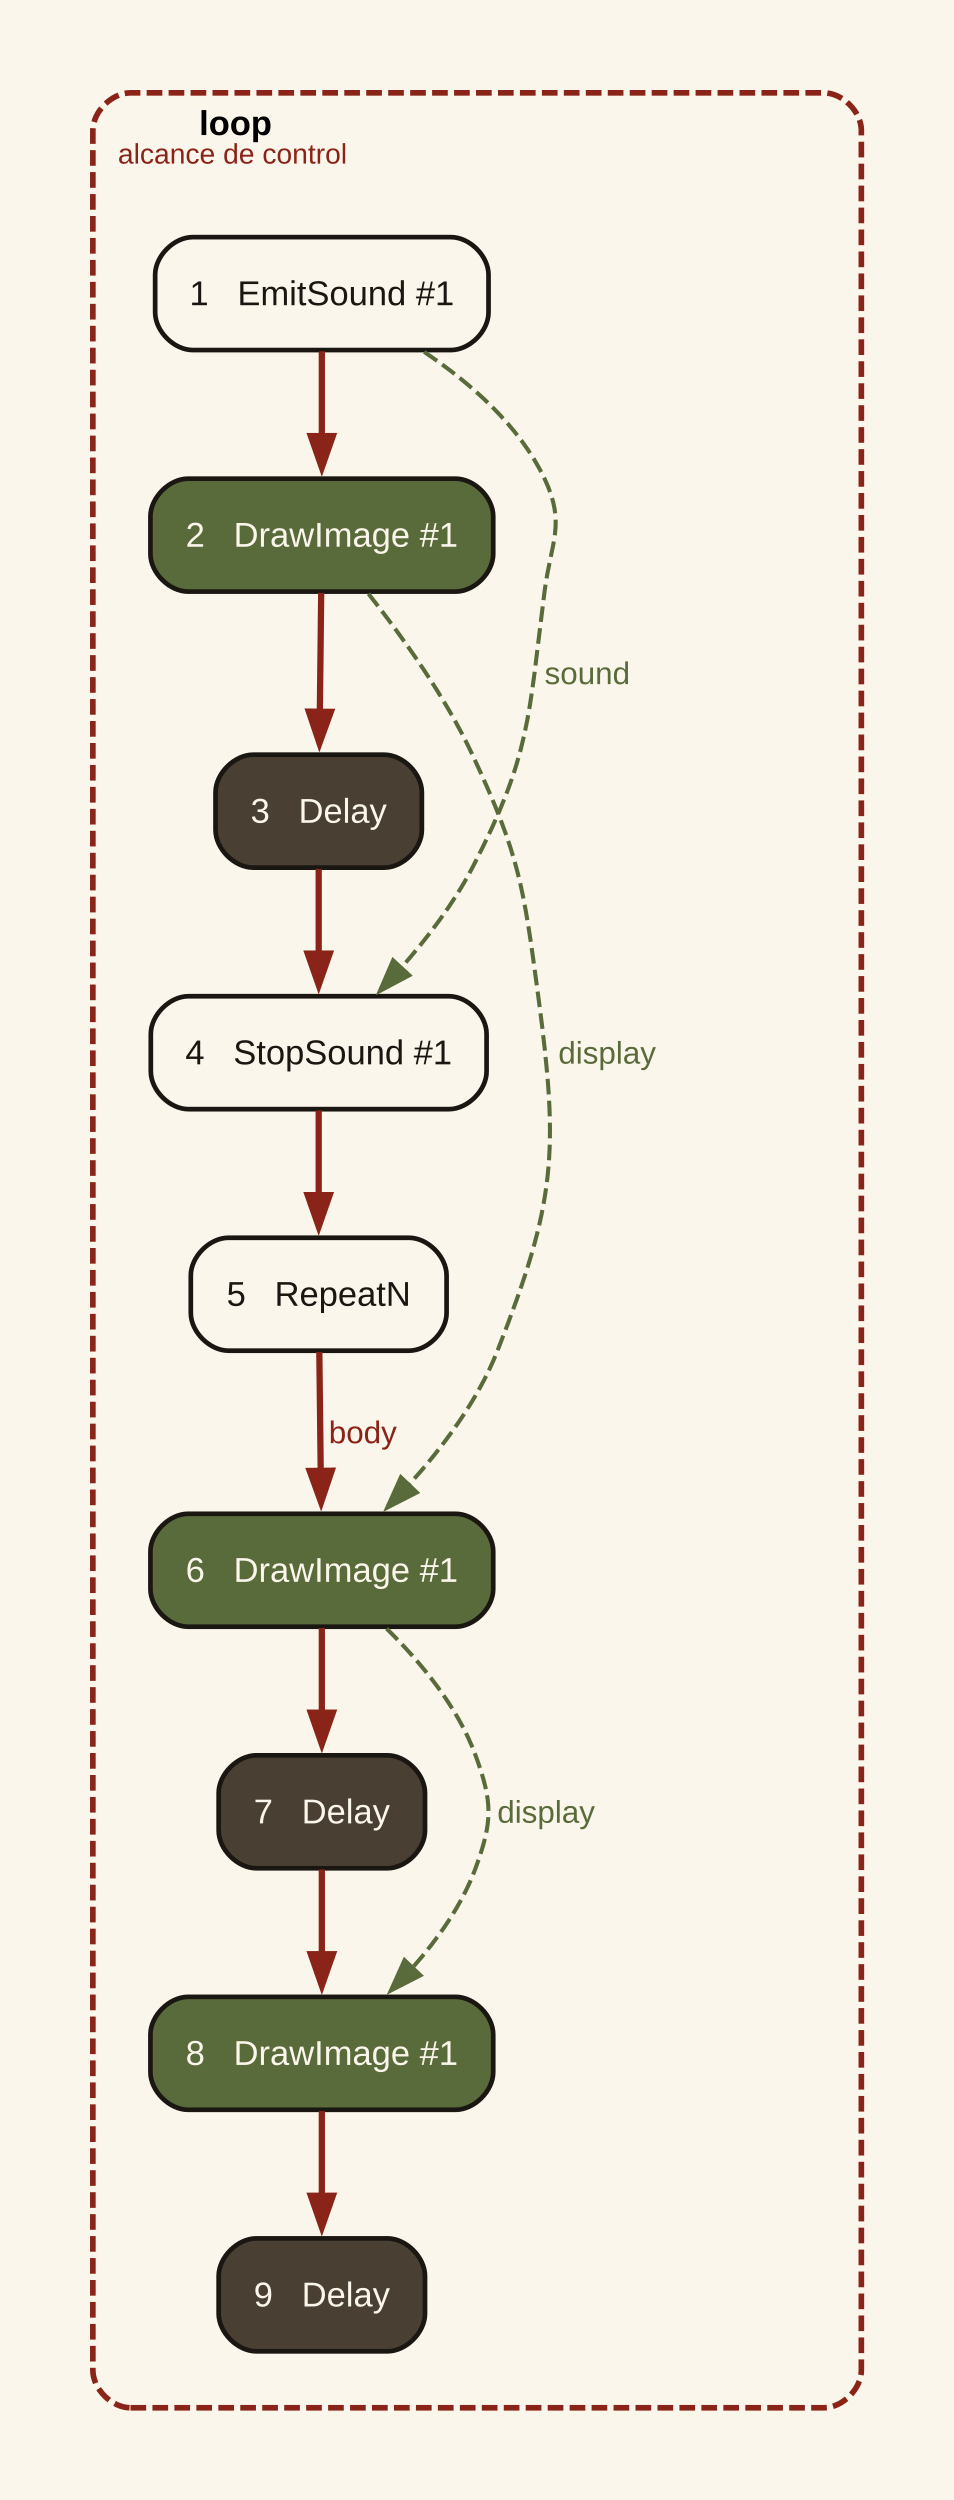
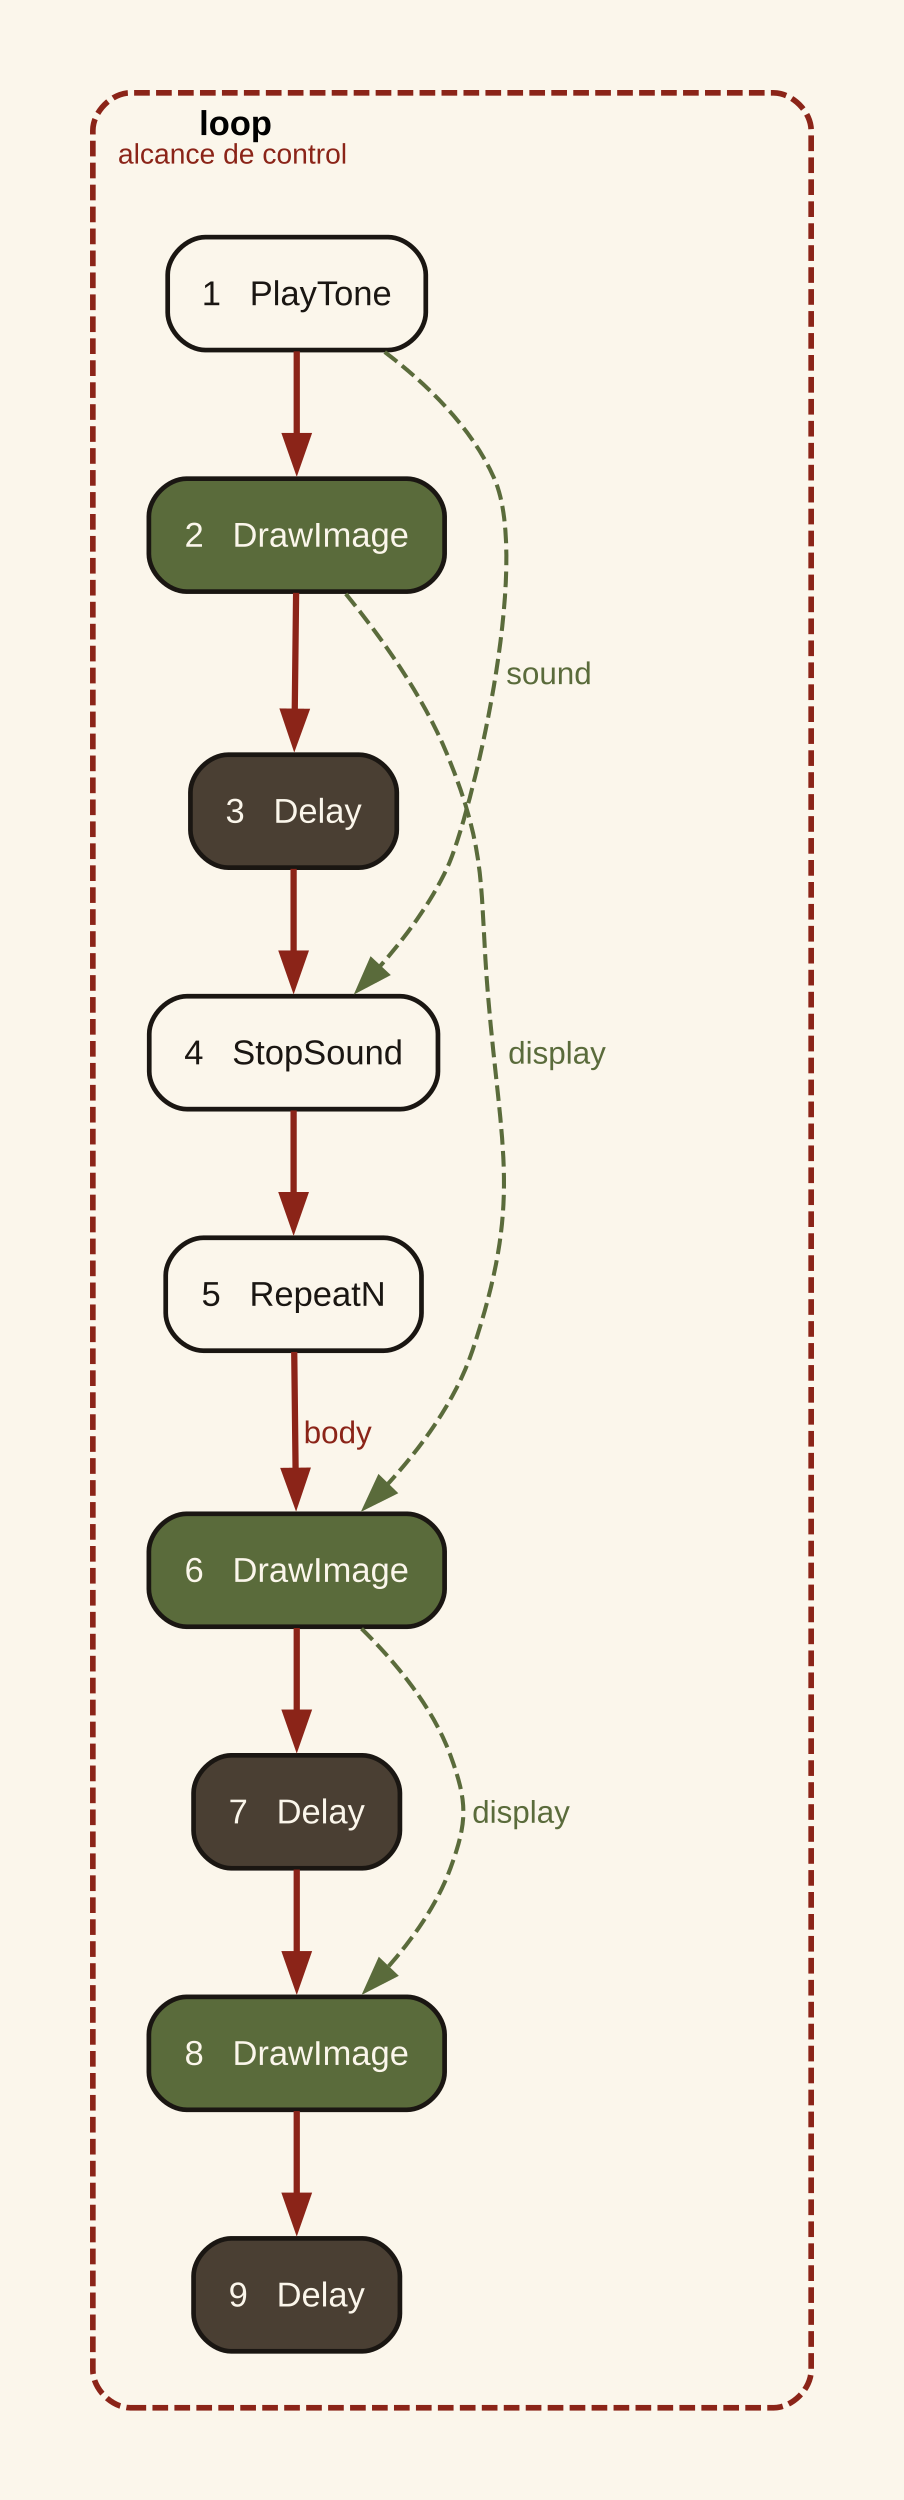
- <svg xmlns="http://www.w3.org/2000/svg" width="304pt" height="797pt" viewBox="0.00 0.00 304.00 797.00">
+ <svg xmlns="http://www.w3.org/2000/svg" width="288pt" height="797pt" viewBox="0.00 0.00 288.00 797.00">
  <g id="graph0" class="graph" transform="scale(1 1) rotate(0) translate(21.6 775.6)">
-     <polygon fill="#fbf6eb" stroke="none" points="-21.6,21.6 -21.6,-775.6 282.6,-775.6 282.6,21.6 -21.6,21.6" />
+     <polygon fill="#fbf6eb" stroke="none" points="-21.6,21.6 -21.6,-775.6 266.6,-775.6 266.6,21.6 -21.6,21.6" />
    <g id="clust1" class="cluster">
-       <path fill="#fbf6eb" stroke="#8b2418" stroke-width="1.8" stroke-dasharray="5,2" d="M20,-8C20,-8 241,-8 241,-8 247,-8 253,-14 253,-20 253,-20 253,-734 253,-734 253,-740 247,-746 241,-746 241,-746 20,-746 20,-746 14,-746 8,-740 8,-734 8,-734 8,-20 8,-20 8,-14 14,-8 20,-8" />
+       <path fill="#fbf6eb" stroke="#8b2418" stroke-width="1.8" stroke-dasharray="5,2" d="M20,-8C20,-8 225,-8 225,-8 231,-8 237,-14 237,-20 237,-20 237,-734 237,-734 237,-740 231,-746 225,-746 225,-746 20,-746 20,-746 14,-746 8,-740 8,-734 8,-734 8,-20 8,-20 8,-14 14,-8 20,-8" />
      <text xml:space="preserve" text-anchor="start" x="41.88" y="-732.55" font-family="Arial" font-weight="bold" font-size="11.00">loop</text>
      <text xml:space="preserve" text-anchor="start" x="16" y="-723.45" font-family="Arial" font-size="9.00" fill="#8b2418">alcance de control</text>
    </g>
    <g id="node1" class="node">
-       <path fill="#fbf6eb" stroke="#1a1612" stroke-width="1.5" d="M122.14,-700C122.14,-700 39.86,-700 39.86,-700 33.86,-700 27.86,-694 27.86,-688 27.86,-688 27.86,-676 27.86,-676 27.86,-670 33.86,-664 39.86,-664 39.86,-664 122.14,-664 122.14,-664 128.14,-664 134.14,-670 134.14,-676 134.14,-676 134.14,-688 134.14,-688 134.14,-694 128.14,-700 122.14,-700" />
-       <text xml:space="preserve" text-anchor="middle" x="81" y="-678.3" font-family="Arial" font-size="11.00" fill="#1a1612">1   EmitSound #1</text>
+       <path fill="#fbf6eb" stroke="#1a1612" stroke-width="1.5" d="M102.14,-700C102.14,-700 43.86,-700 43.86,-700 37.86,-700 31.86,-694 31.86,-688 31.86,-688 31.86,-676 31.86,-676 31.86,-670 37.86,-664 43.86,-664 43.86,-664 102.14,-664 102.14,-664 108.14,-664 114.14,-670 114.14,-676 114.14,-676 114.14,-688 114.14,-688 114.14,-694 108.14,-700 102.14,-700" />
+       <text xml:space="preserve" text-anchor="middle" x="73" y="-678.3" font-family="Arial" font-size="11.00" fill="#1a1612">1   PlayTone</text>
    </g>
    <g id="node2" class="node">
-       <path fill="#5a6b3b" stroke="#1a1612" stroke-width="1.5" d="M123.64,-623C123.64,-623 38.36,-623 38.36,-623 32.36,-623 26.36,-617 26.36,-611 26.36,-611 26.36,-599 26.36,-599 26.36,-593 32.36,-587 38.36,-587 38.36,-587 123.64,-587 123.64,-587 129.64,-587 135.64,-593 135.64,-599 135.64,-599 135.64,-611 135.64,-611 135.64,-617 129.64,-623 123.64,-623" />
-       <text xml:space="preserve" text-anchor="middle" x="81" y="-601.3" font-family="Arial" font-size="11.00" fill="#fbf6eb">2   DrawImage #1</text>
+       <path fill="#5a6b3b" stroke="#1a1612" stroke-width="1.5" d="M108.14,-623C108.14,-623 37.86,-623 37.86,-623 31.86,-623 25.86,-617 25.86,-611 25.86,-611 25.86,-599 25.86,-599 25.86,-593 31.86,-587 37.86,-587 37.86,-587 108.14,-587 108.14,-587 114.14,-587 120.14,-593 120.14,-599 120.14,-599 120.14,-611 120.14,-611 120.14,-617 114.14,-623 108.14,-623" />
+       <text xml:space="preserve" text-anchor="middle" x="73" y="-601.3" font-family="Arial" font-size="11.00" fill="#fbf6eb">2   DrawImage</text>
    </g>
    <g id="edge1" class="edge">
-       <path fill="none" stroke="#8b2418" stroke-width="2" d="M81,-663.6C81,-655.52 81,-645.67 81,-636.42" />
-       <polygon fill="#8b2418" stroke="#8b2418" stroke-width="2" points="84.5,-636.59 81,-626.59 77.5,-636.59 84.5,-636.59" />
+       <path fill="none" stroke="#8b2418" stroke-width="2" d="M73,-663.6C73,-655.52 73,-645.67 73,-636.42" />
+       <polygon fill="#8b2418" stroke="#8b2418" stroke-width="2" points="76.5,-636.59 73,-626.59 69.5,-636.59 76.5,-636.59" />
    </g>
    <g id="node4" class="node">
-       <path fill="#fbf6eb" stroke="#1a1612" stroke-width="1.5" d="M121.52,-458C121.52,-458 38.48,-458 38.48,-458 32.48,-458 26.48,-452 26.48,-446 26.48,-446 26.48,-434 26.48,-434 26.48,-428 32.48,-422 38.48,-422 38.48,-422 121.52,-422 121.52,-422 127.52,-422 133.52,-428 133.52,-434 133.52,-434 133.52,-446 133.52,-446 133.52,-452 127.52,-458 121.52,-458" />
-       <text xml:space="preserve" text-anchor="middle" x="80" y="-436.3" font-family="Arial" font-size="11.00" fill="#1a1612">4   StopSound #1</text>
+       <path fill="#fbf6eb" stroke="#1a1612" stroke-width="1.5" d="M106.02,-458C106.02,-458 37.98,-458 37.98,-458 31.98,-458 25.98,-452 25.98,-446 25.98,-446 25.98,-434 25.98,-434 25.98,-428 31.98,-422 37.98,-422 37.98,-422 106.02,-422 106.02,-422 112.02,-422 118.02,-428 118.02,-434 118.02,-434 118.02,-446 118.02,-446 118.02,-452 112.02,-458 106.02,-458" />
+       <text xml:space="preserve" text-anchor="middle" x="72" y="-436.3" font-family="Arial" font-size="11.00" fill="#1a1612">4   StopSound</text>
    </g>
    <g id="edge2" class="edge">
-       <path fill="none" stroke="#5a6b3b" stroke-width="1.3" stroke-dasharray="5,2" d="M113.63,-663.4C128.24,-653.62 143.95,-639.97 152,-623 158.86,-608.54 154.04,-602.87 152,-587 146.85,-546.9 147.62,-534.88 129,-499 123.08,-487.59 114.56,-476.46 106.28,-467.05" />
-       <polygon fill="#5a6b3b" stroke="#5a6b3b" stroke-width="1.3" points="108.87,-464.69 99.52,-459.71 103.73,-469.44 108.87,-464.69" />
-       <text xml:space="preserve" text-anchor="middle" x="165.63" y="-557.5" font-family="Arial" font-size="10.00" fill="#5a6b3b"> sound </text>
+       <path fill="none" stroke="#5a6b3b" stroke-width="1.3" stroke-dasharray="5,2" d="M101.05,-663.37C114.3,-653.33 128.77,-639.47 136,-623 148.11,-595.38 128.35,-514.81 121,-499 115.67,-487.52 107.44,-476.5 99.24,-467.2" />
+       <polygon fill="#5a6b3b" stroke="#5a6b3b" stroke-width="1.3" points="101.88,-464.9 92.51,-459.96 96.76,-469.67 101.88,-464.9" />
+       <text xml:space="preserve" text-anchor="middle" x="153.41" y="-557.5" font-family="Arial" font-size="10.00" fill="#5a6b3b"> sound </text>
    </g>
    <g id="node3" class="node">
-       <path fill="#4a3f33" stroke="#1a1612" stroke-width="1.5" d="M100.89,-535C100.89,-535 59.11,-535 59.11,-535 53.11,-535 47.11,-529 47.11,-523 47.11,-523 47.11,-511 47.11,-511 47.11,-505 53.11,-499 59.11,-499 59.11,-499 100.89,-499 100.89,-499 106.89,-499 112.89,-505 112.89,-511 112.89,-511 112.89,-523 112.89,-523 112.89,-529 106.89,-535 100.89,-535" />
-       <text xml:space="preserve" text-anchor="middle" x="80" y="-513.3" font-family="Arial" font-size="11.00" fill="#fbf6eb">3   Delay</text>
+       <path fill="#4a3f33" stroke="#1a1612" stroke-width="1.5" d="M92.89,-535C92.89,-535 51.11,-535 51.11,-535 45.11,-535 39.11,-529 39.11,-523 39.11,-523 39.11,-511 39.11,-511 39.11,-505 45.11,-499 51.11,-499 51.11,-499 92.89,-499 92.89,-499 98.89,-499 104.89,-505 104.89,-511 104.89,-511 104.89,-523 104.89,-523 104.89,-529 98.89,-535 92.89,-535" />
+       <text xml:space="preserve" text-anchor="middle" x="72" y="-513.3" font-family="Arial" font-size="11.00" fill="#fbf6eb">3   Delay</text>
    </g>
    <g id="edge3" class="edge">
-       <path fill="none" stroke="#8b2418" stroke-width="2" d="M80.8,-586.6C80.67,-575.71 80.5,-561.39 80.36,-548.64" />
-       <polygon fill="#8b2418" stroke="#8b2418" stroke-width="2" points="83.86,-548.66 80.24,-538.7 76.86,-548.74 83.86,-548.66" />
+       <path fill="none" stroke="#8b2418" stroke-width="2" d="M72.8,-586.6C72.67,-575.71 72.5,-561.39 72.36,-548.64" />
+       <polygon fill="#8b2418" stroke="#8b2418" stroke-width="2" points="75.86,-548.66 72.24,-538.7 68.86,-548.74 75.86,-548.66" />
    </g>
    <g id="node6" class="node">
-       <path fill="#5a6b3b" stroke="#1a1612" stroke-width="1.5" d="M123.64,-293C123.64,-293 38.36,-293 38.36,-293 32.36,-293 26.36,-287 26.36,-281 26.36,-281 26.36,-269 26.36,-269 26.36,-263 32.36,-257 38.36,-257 38.36,-257 123.64,-257 123.64,-257 129.64,-257 135.64,-263 135.64,-269 135.64,-269 135.64,-281 135.64,-281 135.64,-287 129.64,-293 123.64,-293" />
-       <text xml:space="preserve" text-anchor="middle" x="81" y="-271.3" font-family="Arial" font-size="11.00" fill="#fbf6eb">6   DrawImage #1</text>
+       <path fill="#5a6b3b" stroke="#1a1612" stroke-width="1.5" d="M108.14,-293C108.14,-293 37.86,-293 37.86,-293 31.86,-293 25.86,-287 25.86,-281 25.86,-281 25.86,-269 25.86,-269 25.86,-263 31.86,-257 37.86,-257 37.86,-257 108.14,-257 108.14,-257 114.14,-257 120.14,-263 120.14,-269 120.14,-269 120.14,-281 120.14,-281 120.14,-287 114.14,-293 108.14,-293" />
+       <text xml:space="preserve" text-anchor="middle" x="73" y="-271.3" font-family="Arial" font-size="11.00" fill="#fbf6eb">6   DrawImage</text>
    </g>
    <g id="edge4" class="edge">
-       <path fill="none" stroke="#5a6b3b" stroke-width="1.3" stroke-dasharray="5,2" d="M95.86,-586.31C106.42,-572.95 120.23,-553.77 129,-535 144.01,-502.86 145.29,-493.16 150,-458 156.71,-407.89 155.47,-392.06 137,-345 130.76,-329.09 119.43,-314.03 108.59,-302.07" />
-       <polygon fill="#5a6b3b" stroke="#5a6b3b" stroke-width="1.3" points="111.28,-299.81 101.85,-294.98 106.21,-304.64 111.28,-299.81" />
-       <text xml:space="preserve" text-anchor="middle" x="171.95" y="-436.5" font-family="Arial" font-size="10.00" fill="#5a6b3b"> display </text>
+       <path fill="none" stroke="#5a6b3b" stroke-width="1.3" stroke-dasharray="5,2" d="M88.65,-586.27C99.45,-573.05 113.22,-554.05 121,-535 134.12,-502.87 131.1,-492.59 134,-458 138.2,-407.9 144.95,-392.67 129,-345 123.62,-328.91 112.53,-313.91 101.62,-302.04" />
+       <polygon fill="#5a6b3b" stroke="#5a6b3b" stroke-width="1.3" points="104.27,-299.74 94.79,-295.01 99.25,-304.62 104.27,-299.74" />
+       <text xml:space="preserve" text-anchor="middle" x="155.97" y="-436.5" font-family="Arial" font-size="10.00" fill="#5a6b3b"> display </text>
    </g>
    <g id="edge5" class="edge">
-       <path fill="none" stroke="#8b2418" stroke-width="2" d="M80,-498.6C80,-490.52 80,-480.67 80,-471.42" />
-       <polygon fill="#8b2418" stroke="#8b2418" stroke-width="2" points="83.5,-471.59 80,-461.59 76.5,-471.59 83.5,-471.59" />
+       <path fill="none" stroke="#8b2418" stroke-width="2" d="M72,-498.6C72,-490.52 72,-480.67 72,-471.42" />
+       <polygon fill="#8b2418" stroke="#8b2418" stroke-width="2" points="75.5,-471.59 72,-461.59 68.5,-471.59 75.5,-471.59" />
    </g>
    <g id="node5" class="node">
-       <path fill="#fbf6eb" stroke="#1a1612" stroke-width="1.5" d="M108.77,-381C108.77,-381 51.23,-381 51.23,-381 45.23,-381 39.23,-375 39.23,-369 39.23,-369 39.23,-357 39.23,-357 39.23,-351 45.23,-345 51.23,-345 51.23,-345 108.77,-345 108.77,-345 114.77,-345 120.77,-351 120.77,-357 120.77,-357 120.77,-369 120.77,-369 120.77,-375 114.77,-381 108.77,-381" />
-       <text xml:space="preserve" text-anchor="middle" x="80" y="-359.3" font-family="Arial" font-size="11.00" fill="#1a1612">5   RepeatN</text>
+       <path fill="#fbf6eb" stroke="#1a1612" stroke-width="1.5" d="M100.77,-381C100.77,-381 43.23,-381 43.23,-381 37.23,-381 31.23,-375 31.23,-369 31.23,-369 31.23,-357 31.23,-357 31.23,-351 37.23,-345 43.23,-345 43.23,-345 100.77,-345 100.77,-345 106.77,-345 112.77,-351 112.77,-357 112.77,-357 112.77,-369 112.77,-369 112.77,-375 106.77,-381 100.77,-381" />
+       <text xml:space="preserve" text-anchor="middle" x="72" y="-359.3" font-family="Arial" font-size="11.00" fill="#1a1612">5   RepeatN</text>
    </g>
    <g id="edge6" class="edge">
-       <path fill="none" stroke="#8b2418" stroke-width="2" d="M80,-421.6C80,-413.52 80,-403.67 80,-394.42" />
-       <polygon fill="#8b2418" stroke="#8b2418" stroke-width="2" points="83.5,-394.59 80,-384.59 76.5,-394.59 83.5,-394.59" />
+       <path fill="none" stroke="#8b2418" stroke-width="2" d="M72,-421.6C72,-413.52 72,-403.67 72,-394.42" />
+       <polygon fill="#8b2418" stroke="#8b2418" stroke-width="2" points="75.5,-394.59 72,-384.59 68.5,-394.59 75.5,-394.59" />
    </g>
    <g id="edge7" class="edge">
-       <path fill="none" stroke="#8b2418" stroke-width="2" d="M80.2,-344.6C80.33,-333.71 80.5,-319.39 80.64,-306.64" />
-       <polygon fill="#8b2418" stroke="#8b2418" stroke-width="2" points="84.14,-306.74 80.76,-296.7 77.14,-306.66 84.14,-306.74" />
-       <text xml:space="preserve" text-anchor="middle" x="94.06" y="-315.5" font-family="Arial" font-size="10.00" fill="#8b2418"> body </text>
+       <path fill="none" stroke="#8b2418" stroke-width="2" d="M72.2,-344.6C72.33,-333.71 72.5,-319.39 72.64,-306.64" />
+       <polygon fill="#8b2418" stroke="#8b2418" stroke-width="2" points="76.14,-306.74 72.76,-296.7 69.14,-306.66 76.14,-306.74" />
+       <text xml:space="preserve" text-anchor="middle" x="86.06" y="-315.5" font-family="Arial" font-size="10.00" fill="#8b2418"> body </text>
    </g>
    <g id="node7" class="node">
-       <path fill="#4a3f33" stroke="#1a1612" stroke-width="1.5" d="M101.89,-216C101.89,-216 60.11,-216 60.11,-216 54.11,-216 48.11,-210 48.11,-204 48.11,-204 48.11,-192 48.11,-192 48.11,-186 54.11,-180 60.11,-180 60.11,-180 101.89,-180 101.89,-180 107.89,-180 113.89,-186 113.89,-192 113.89,-192 113.89,-204 113.89,-204 113.89,-210 107.89,-216 101.89,-216" />
-       <text xml:space="preserve" text-anchor="middle" x="81" y="-194.3" font-family="Arial" font-size="11.00" fill="#fbf6eb">7   Delay</text>
+       <path fill="#4a3f33" stroke="#1a1612" stroke-width="1.5" d="M93.89,-216C93.89,-216 52.11,-216 52.11,-216 46.11,-216 40.11,-210 40.11,-204 40.11,-204 40.11,-192 40.11,-192 40.11,-186 46.11,-180 52.11,-180 52.11,-180 93.89,-180 93.89,-180 99.89,-180 105.89,-186 105.89,-192 105.89,-192 105.89,-204 105.89,-204 105.89,-210 99.89,-216 93.89,-216" />
+       <text xml:space="preserve" text-anchor="middle" x="73" y="-194.3" font-family="Arial" font-size="11.00" fill="#fbf6eb">7   Delay</text>
    </g>
    <g id="edge8" class="edge">
-       <path fill="none" stroke="#8b2418" stroke-width="2" d="M81,-256.6C81,-248.52 81,-238.67 81,-229.42" />
-       <polygon fill="#8b2418" stroke="#8b2418" stroke-width="2" points="84.5,-229.59 81,-219.59 77.5,-229.59 84.5,-229.59" />
+       <path fill="none" stroke="#8b2418" stroke-width="2" d="M73,-256.6C73,-248.52 73,-238.67 73,-229.42" />
+       <polygon fill="#8b2418" stroke="#8b2418" stroke-width="2" points="76.5,-229.59 73,-219.59 69.5,-229.59 76.5,-229.59" />
    </g>
    <g id="node8" class="node">
-       <path fill="#5a6b3b" stroke="#1a1612" stroke-width="1.5" d="M123.64,-139C123.64,-139 38.36,-139 38.36,-139 32.36,-139 26.36,-133 26.36,-127 26.36,-127 26.36,-115 26.36,-115 26.36,-109 32.36,-103 38.36,-103 38.36,-103 123.64,-103 123.64,-103 129.64,-103 135.64,-109 135.64,-115 135.64,-115 135.64,-127 135.64,-127 135.64,-133 129.64,-139 123.64,-139" />
-       <text xml:space="preserve" text-anchor="middle" x="81" y="-117.3" font-family="Arial" font-size="11.00" fill="#fbf6eb">8   DrawImage #1</text>
+       <path fill="#5a6b3b" stroke="#1a1612" stroke-width="1.5" d="M108.14,-139C108.14,-139 37.86,-139 37.86,-139 31.86,-139 25.86,-133 25.86,-127 25.86,-127 25.86,-115 25.86,-115 25.86,-109 31.86,-103 37.86,-103 37.86,-103 108.14,-103 108.14,-103 114.14,-103 120.14,-109 120.14,-115 120.14,-115 120.14,-127 120.14,-127 120.14,-133 114.14,-139 108.14,-139" />
+       <text xml:space="preserve" text-anchor="middle" x="73" y="-117.3" font-family="Arial" font-size="11.00" fill="#fbf6eb">8   DrawImage</text>
    </g>
    <g id="edge9" class="edge">
-       <path fill="none" stroke="#5a6b3b" stroke-width="1.3" stroke-dasharray="5,2" d="M101.66,-256.39C112.33,-245.89 124.29,-231.6 130,-216 135.5,-200.97 135.5,-195.03 130,-180 125.72,-168.3 117.92,-157.34 109.79,-148.16" />
-       <polygon fill="#5a6b3b" stroke="#5a6b3b" stroke-width="1.3" points="112.44,-145.87 103.02,-141.04 107.37,-150.7 112.44,-145.87" />
-       <text xml:space="preserve" text-anchor="middle" x="152.5" y="-194.5" font-family="Arial" font-size="10.00" fill="#5a6b3b"> display </text>
+       <path fill="none" stroke="#5a6b3b" stroke-width="1.3" stroke-dasharray="5,2" d="M93.66,-256.39C104.33,-245.89 116.29,-231.6 122,-216 127.5,-200.97 127.5,-195.03 122,-180 117.72,-168.3 109.92,-157.34 101.79,-148.16" />
+       <polygon fill="#5a6b3b" stroke="#5a6b3b" stroke-width="1.3" points="104.44,-145.87 95.02,-141.04 99.37,-150.7 104.44,-145.87" />
+       <text xml:space="preserve" text-anchor="middle" x="144.5" y="-194.5" font-family="Arial" font-size="10.00" fill="#5a6b3b"> display </text>
    </g>
    <g id="edge10" class="edge">
-       <path fill="none" stroke="#8b2418" stroke-width="2" d="M81,-179.6C81,-171.52 81,-161.67 81,-152.42" />
-       <polygon fill="#8b2418" stroke="#8b2418" stroke-width="2" points="84.5,-152.59 81,-142.59 77.5,-152.59 84.5,-152.59" />
+       <path fill="none" stroke="#8b2418" stroke-width="2" d="M73,-179.6C73,-171.52 73,-161.67 73,-152.42" />
+       <polygon fill="#8b2418" stroke="#8b2418" stroke-width="2" points="76.5,-152.59 73,-142.59 69.5,-152.59 76.5,-152.59" />
    </g>
    <g id="node9" class="node">
-       <path fill="#4a3f33" stroke="#1a1612" stroke-width="1.5" d="M101.89,-62C101.89,-62 60.11,-62 60.11,-62 54.11,-62 48.11,-56 48.11,-50 48.11,-50 48.11,-38 48.11,-38 48.11,-32 54.11,-26 60.11,-26 60.11,-26 101.89,-26 101.89,-26 107.89,-26 113.89,-32 113.89,-38 113.89,-38 113.89,-50 113.89,-50 113.89,-56 107.89,-62 101.89,-62" />
-       <text xml:space="preserve" text-anchor="middle" x="81" y="-40.3" font-family="Arial" font-size="11.00" fill="#fbf6eb">9   Delay</text>
+       <path fill="#4a3f33" stroke="#1a1612" stroke-width="1.5" d="M93.89,-62C93.89,-62 52.11,-62 52.11,-62 46.11,-62 40.11,-56 40.11,-50 40.11,-50 40.11,-38 40.11,-38 40.11,-32 46.11,-26 52.11,-26 52.11,-26 93.89,-26 93.89,-26 99.89,-26 105.89,-32 105.89,-38 105.89,-38 105.89,-50 105.89,-50 105.89,-56 99.89,-62 93.89,-62" />
+       <text xml:space="preserve" text-anchor="middle" x="73" y="-40.3" font-family="Arial" font-size="11.00" fill="#fbf6eb">9   Delay</text>
    </g>
    <g id="edge11" class="edge">
-       <path fill="none" stroke="#8b2418" stroke-width="2" d="M81,-102.6C81,-94.52 81,-84.67 81,-75.42" />
-       <polygon fill="#8b2418" stroke="#8b2418" stroke-width="2" points="84.5,-75.59 81,-65.59 77.5,-75.59 84.5,-75.59" />
+       <path fill="none" stroke="#8b2418" stroke-width="2" d="M73,-102.6C73,-94.52 73,-84.67 73,-75.42" />
+       <polygon fill="#8b2418" stroke="#8b2418" stroke-width="2" points="76.5,-75.59 73,-65.59 69.5,-75.59 76.5,-75.59" />
    </g>
  </g>
</svg>
